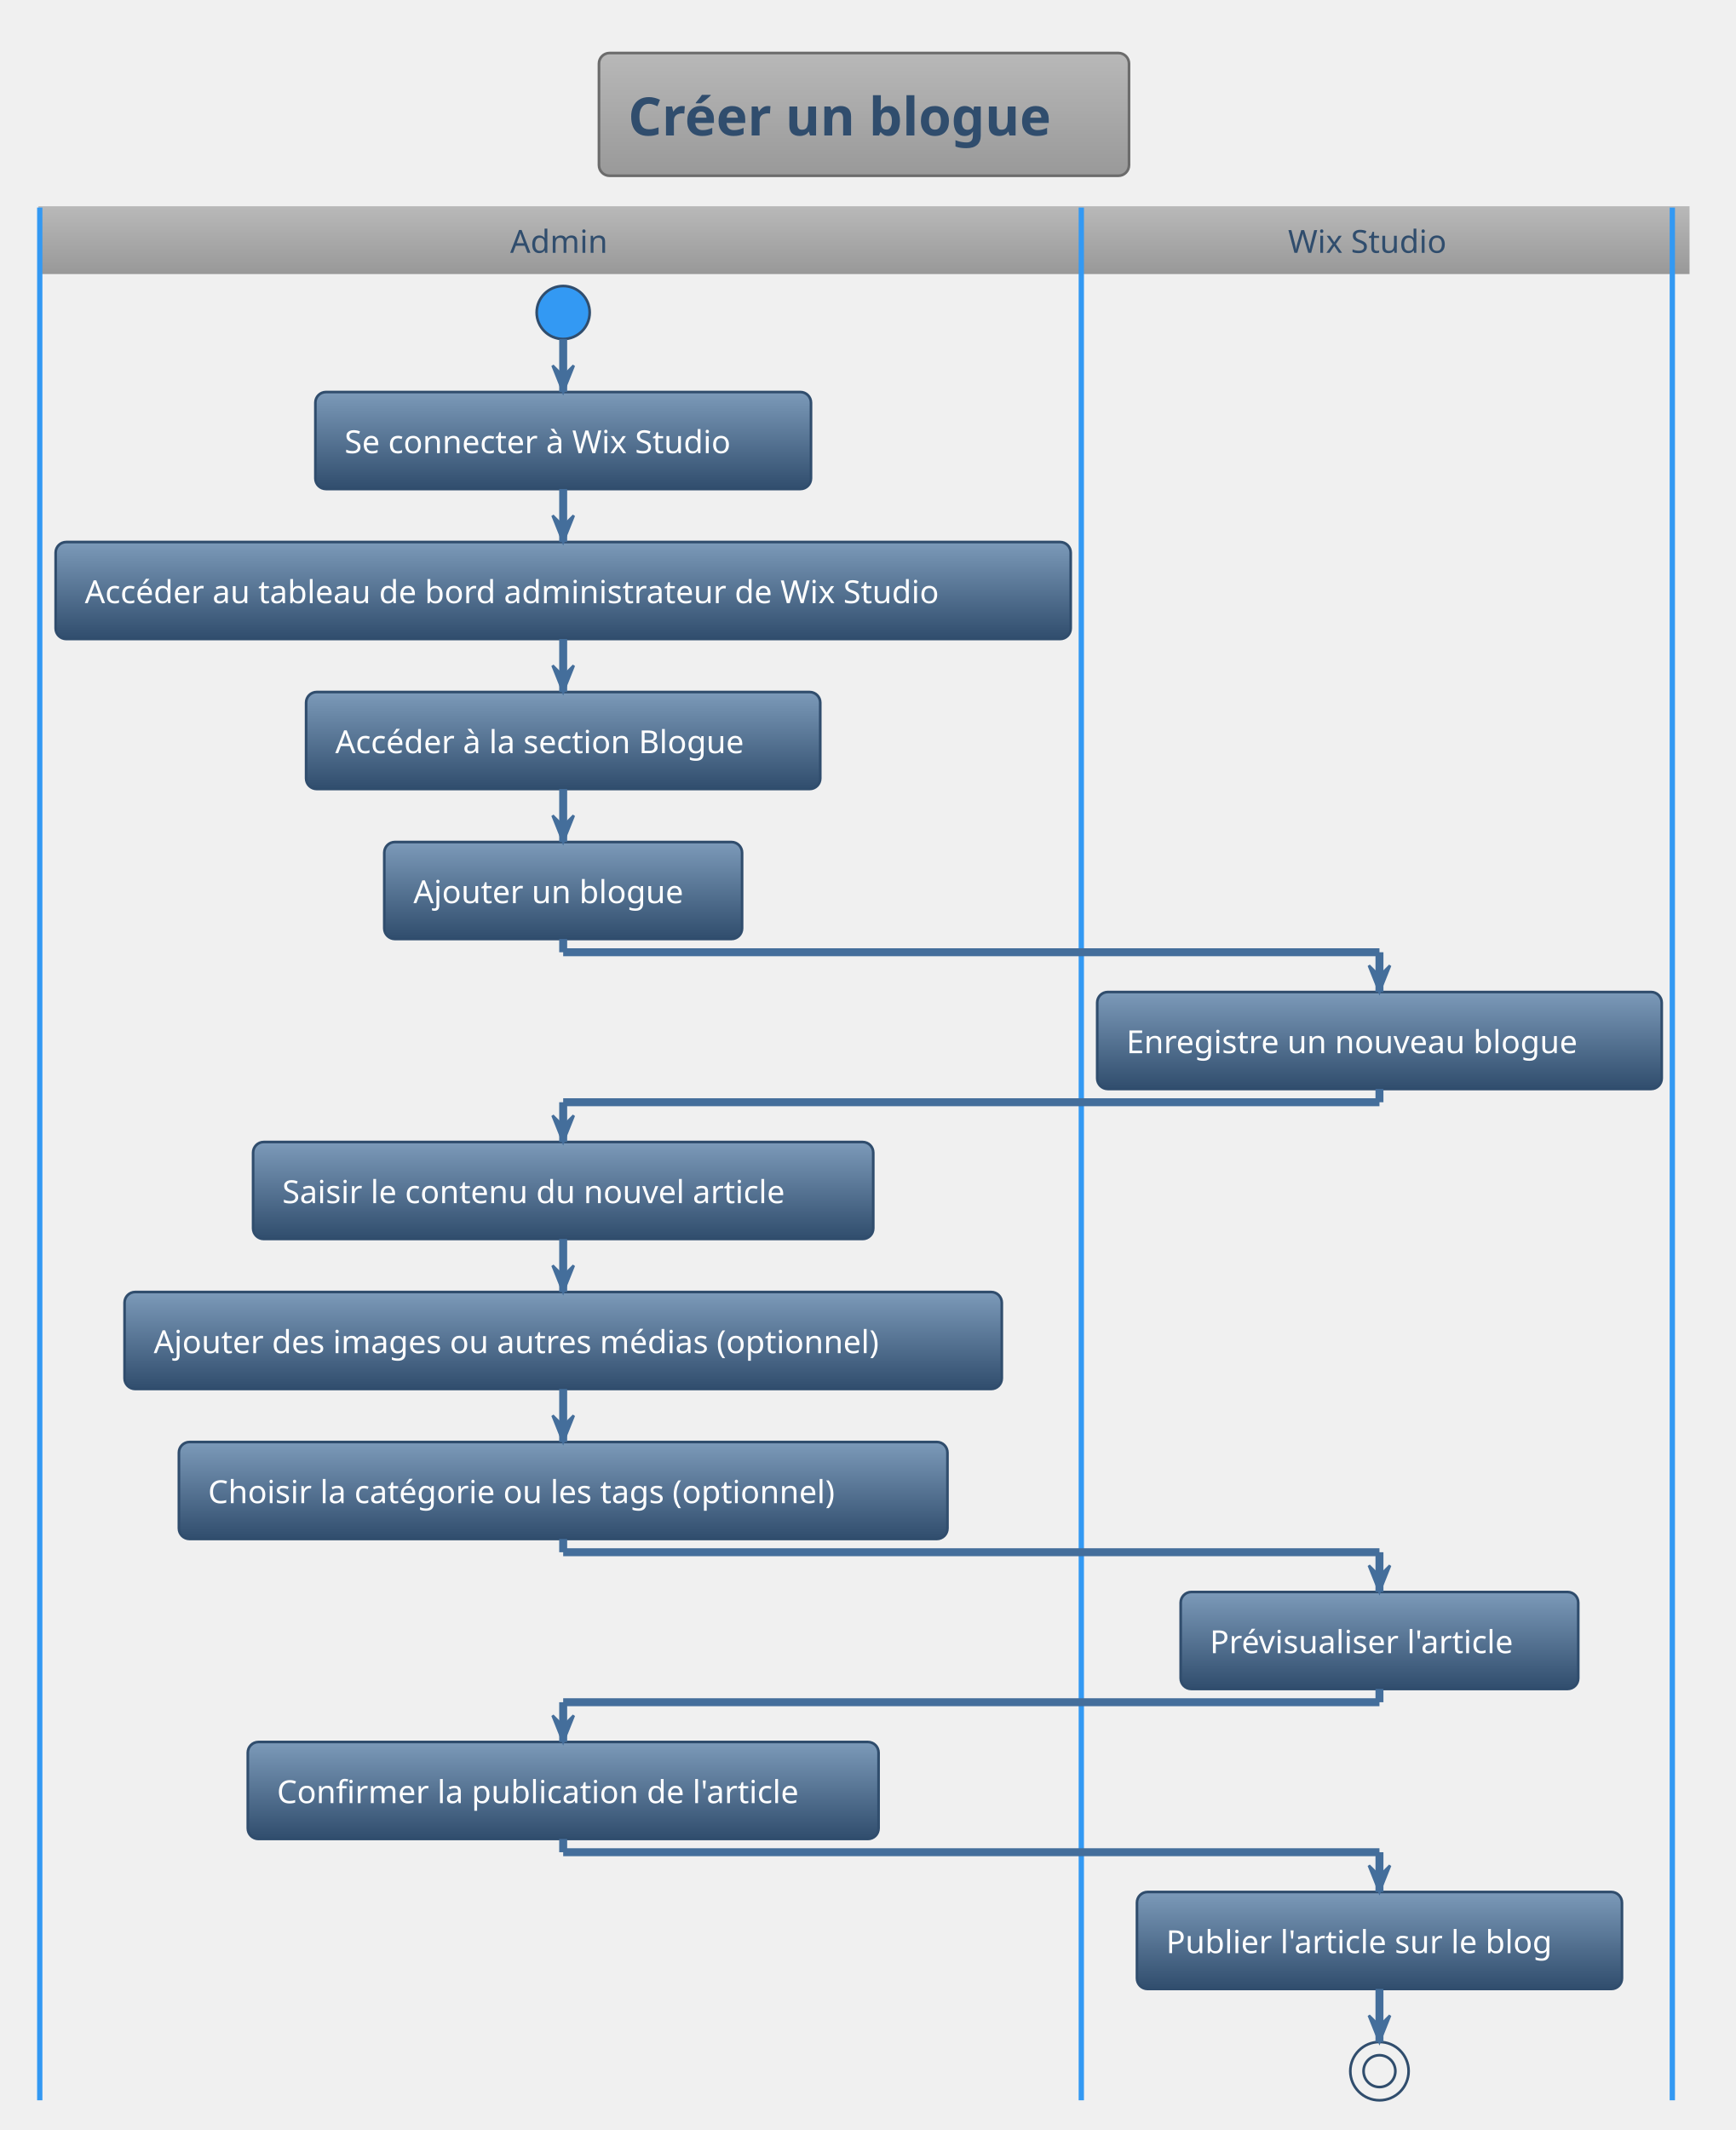
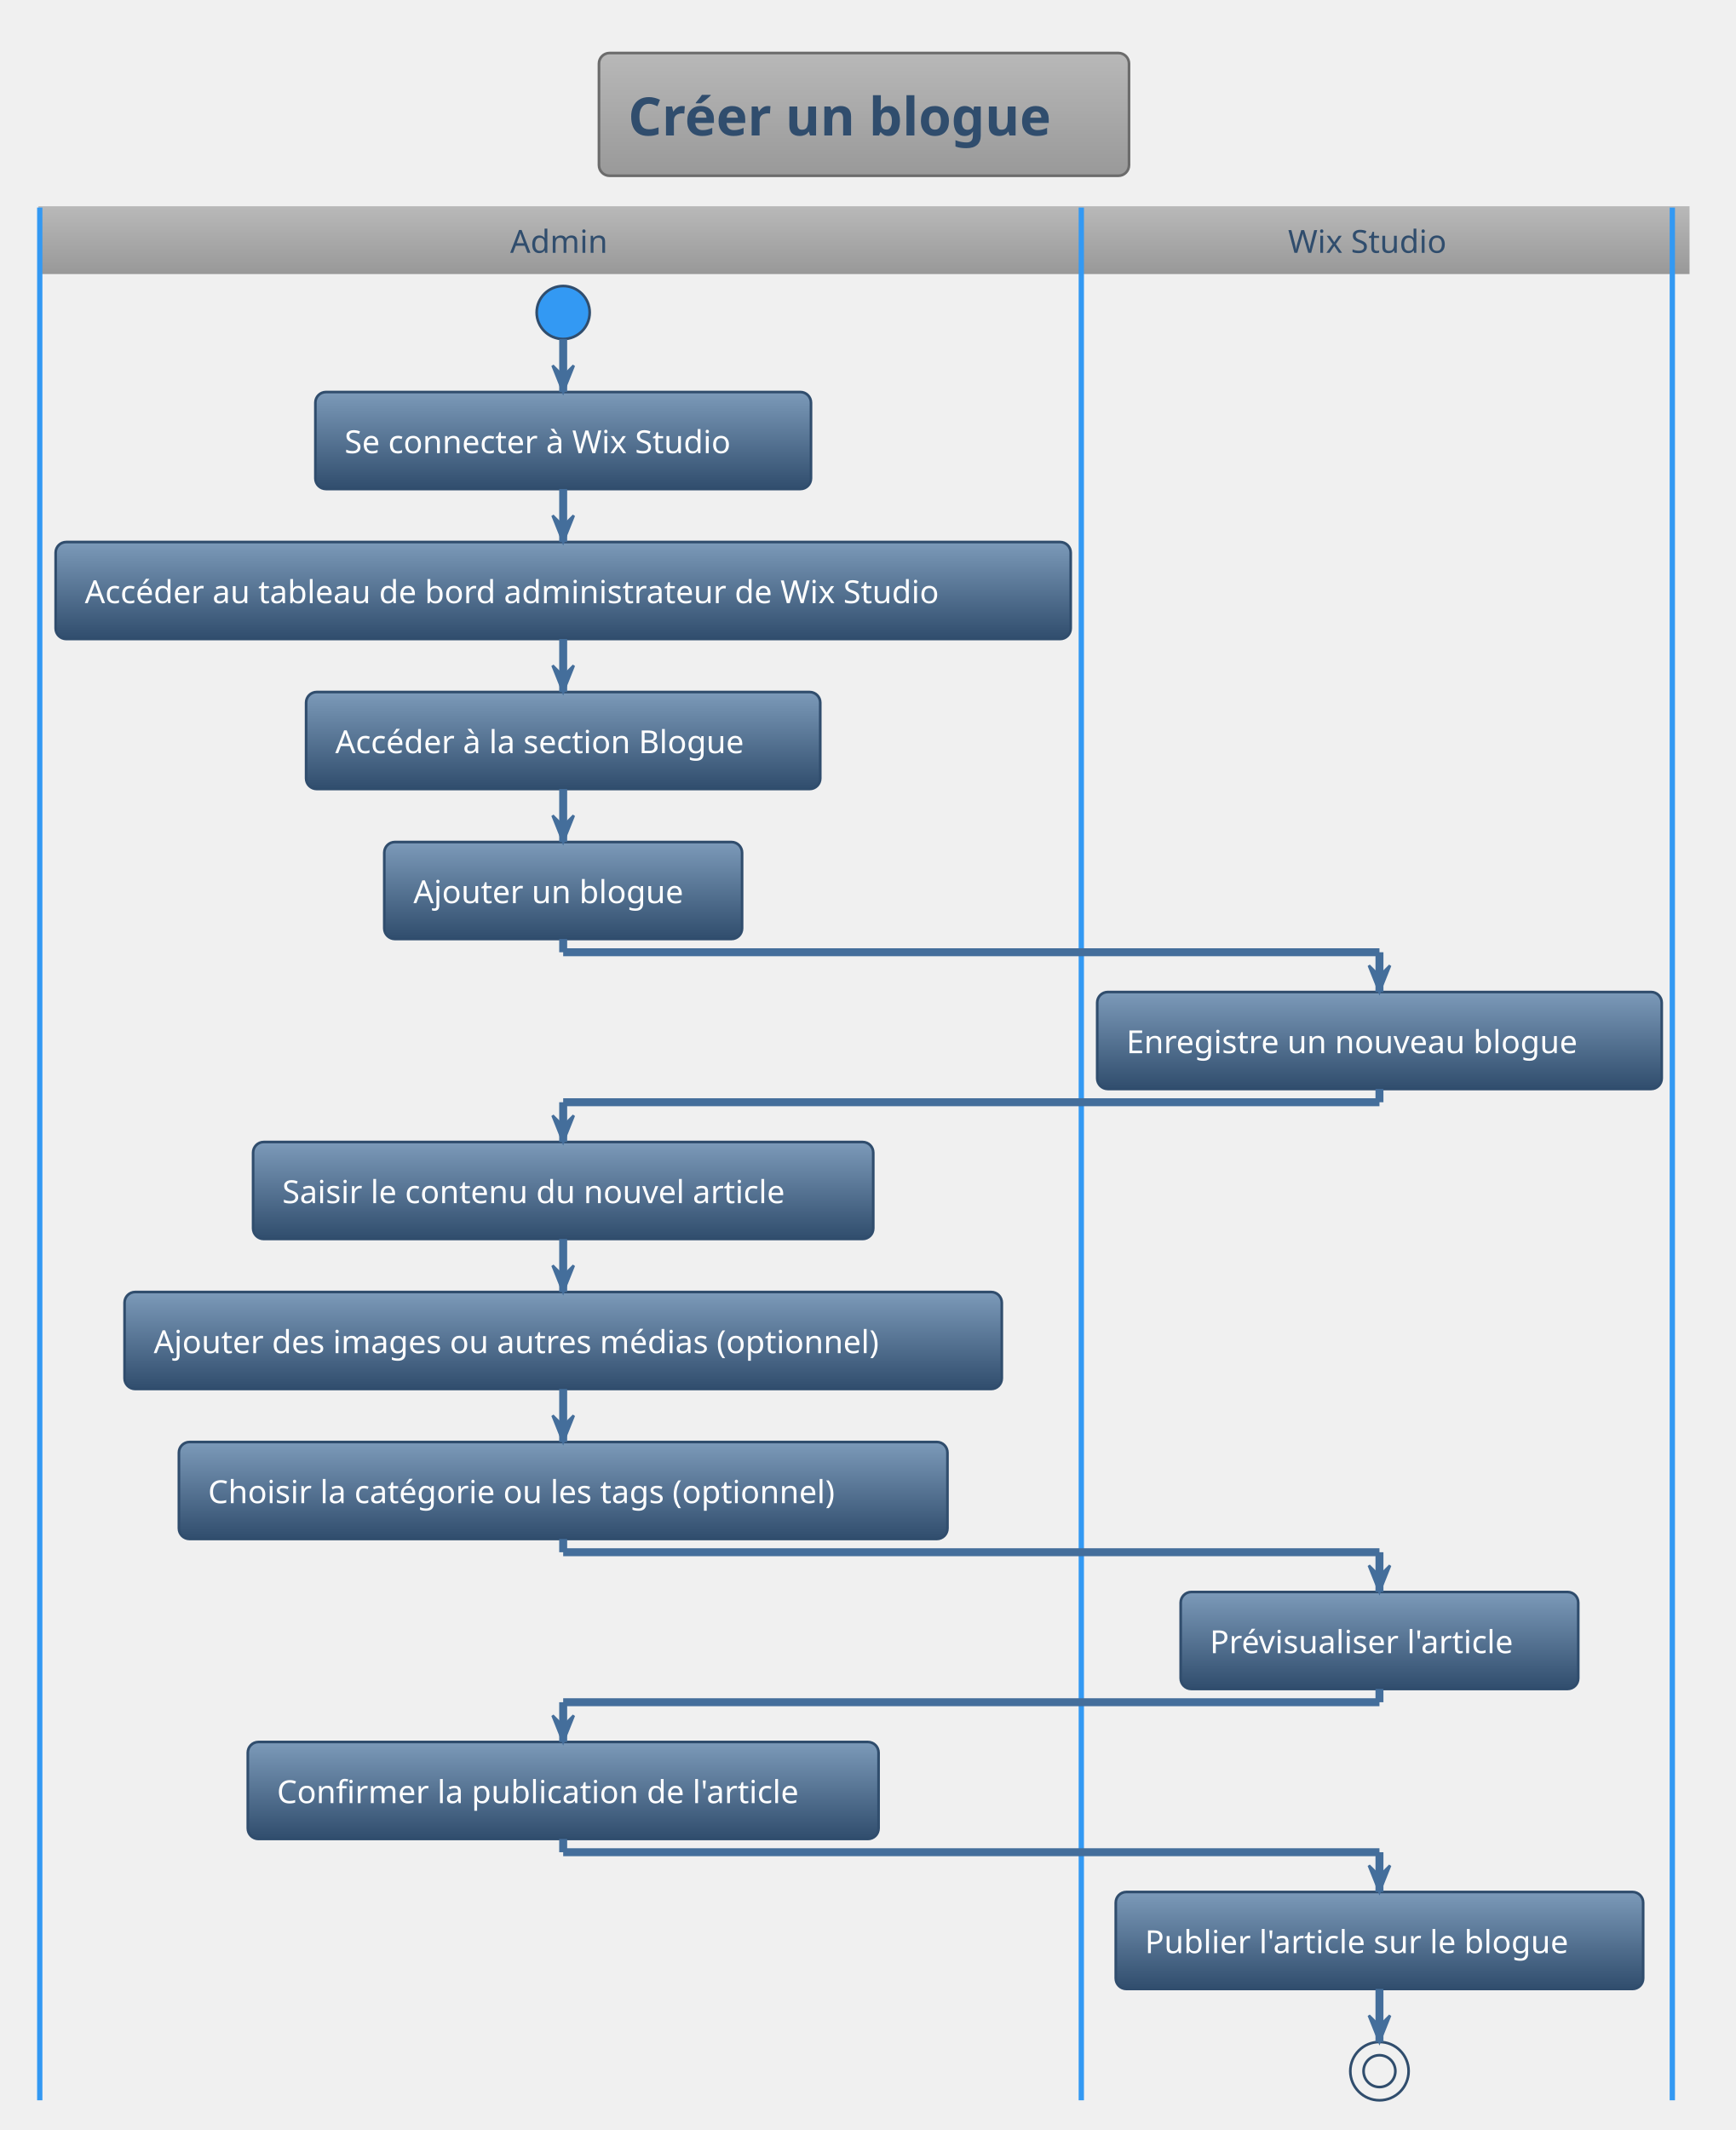
<svg xmlns="http://www.w3.org/2000/svg" contentStyleType="text/css" height="837.5px" preserveAspectRatio="none" style="width:682px;height:837px;" version="1.1" viewBox="0 0 682 837" width="682.292px" zoomAndPan="magnify">
  <defs>
-     <linearGradient id="g1aeo4xrhu0wz0" x1="50%" x2="50%" y1="0%" y2="100%">
+     <linearGradient id="g1o9rks8x0y2lp0" x1="50%" x2="50%" y1="0%" y2="100%">
      <stop offset="0%" stop-color="#B8B8B8" />
      <stop offset="100%" stop-color="#999999" />
    </linearGradient>
-     <linearGradient id="g1aeo4xrhu0wz1" x1="50%" x2="50%" y1="0%" y2="100%">
+     <linearGradient id="g1o9rks8x0y2lp1" x1="50%" x2="50%" y1="0%" y2="100%">
      <stop offset="0%" stop-color="#7C9AB9" />
      <stop offset="100%" stop-color="#304D6D" />
    </linearGradient>
  </defs>
  <g>
-     <rect fill="url(#g1aeo4xrhu0wz0)" height="48.236" id="_title" rx="4.167" ry="4.167" style="stroke:#6B6B6B;stroke-width:1.042;" width="208.333" x="235.417" y="20.833" />
+     <rect fill="url(#g1o9rks8x0y2lp0)" height="48.236" id="_title" rx="4.167" ry="4.167" style="stroke:#6B6B6B;stroke-width:1.042;" width="208.333" x="235.417" y="20.833" />
    <text fill="#304D6D" font-family="Verdana" font-size="20.833" font-weight="bold" lengthAdjust="spacing" textLength="185.417" x="246.875" y="53.237">Créer un blogue</text>
-     <rect fill="url(#g1aeo4xrhu0wz0)" height="25.608" style="stroke:url(#g1aeo4xrhu0wz0);stroke-width:1.042;" width="647.917" x="15.625" y="81.569" />
+     <rect fill="url(#g1o9rks8x0y2lp0)" height="25.608" style="stroke:url(#g1o9rks8x0y2lp0);stroke-width:1.042;" width="647.917" x="15.625" y="81.569" />
    <ellipse cx="221.354" cy="122.803" fill="#3399F3" rx="10.417" ry="10.417" style="stroke:#304D6D;stroke-width:1.042;" />
-     <rect fill="url(#g1aeo4xrhu0wz1)" height="38.108" rx="4.167" ry="4.167" style="stroke:#304D6D;stroke-width:1.042;" width="194.792" x="123.958" y="154.053" />
+     <rect fill="url(#g1o9rks8x0y2lp1)" height="38.108" rx="4.167" ry="4.167" style="stroke:#304D6D;stroke-width:1.042;" width="194.792" x="123.958" y="154.053" />
    <text fill="#FFFFFF" font-family="Verdana" font-size="12.5" lengthAdjust="spacing" textLength="171.875" x="135.417" y="178.078">Se connecter à Wix Studio</text>
-     <rect fill="url(#g1aeo4xrhu0wz1)" height="38.108" rx="4.167" ry="4.167" style="stroke:#304D6D;stroke-width:1.042;" width="398.958" x="21.875" y="212.994" />
+     <rect fill="url(#g1o9rks8x0y2lp1)" height="38.108" rx="4.167" ry="4.167" style="stroke:#304D6D;stroke-width:1.042;" width="398.958" x="21.875" y="212.994" />
    <text fill="#FFFFFF" font-family="Verdana" font-size="12.5" lengthAdjust="spacing" textLength="376.042" x="33.333" y="237.02">Accéder au tableau de bord administrateur de Wix Studio</text>
-     <rect fill="url(#g1aeo4xrhu0wz1)" height="38.108" rx="4.167" ry="4.167" style="stroke:#304D6D;stroke-width:1.042;" width="202.083" x="120.312" y="271.936" />
+     <rect fill="url(#g1o9rks8x0y2lp1)" height="38.108" rx="4.167" ry="4.167" style="stroke:#304D6D;stroke-width:1.042;" width="202.083" x="120.312" y="271.936" />
    <text fill="#FFFFFF" font-family="Verdana" font-size="12.5" lengthAdjust="spacing" textLength="179.167" x="131.771" y="295.962">Accéder à la section Blogue</text>
-     <rect fill="url(#g1aeo4xrhu0wz1)" height="38.108" rx="4.167" ry="4.167" style="stroke:#304D6D;stroke-width:1.042;" width="140.625" x="151.042" y="330.878" />
+     <rect fill="url(#g1o9rks8x0y2lp1)" height="38.108" rx="4.167" ry="4.167" style="stroke:#304D6D;stroke-width:1.042;" width="140.625" x="151.042" y="330.878" />
    <text fill="#FFFFFF" font-family="Verdana" font-size="12.5" lengthAdjust="spacing" textLength="117.708" x="162.5" y="354.903">Ajouter un blogue</text>
-     <rect fill="url(#g1aeo4xrhu0wz1)" height="38.108" rx="4.167" ry="4.167" style="stroke:#304D6D;stroke-width:1.042;" width="243.75" x="99.479" y="448.761" />
+     <rect fill="url(#g1o9rks8x0y2lp1)" height="38.108" rx="4.167" ry="4.167" style="stroke:#304D6D;stroke-width:1.042;" width="243.75" x="99.479" y="448.761" />
    <text fill="#FFFFFF" font-family="Verdana" font-size="12.5" lengthAdjust="spacing" textLength="220.833" x="110.938" y="472.786">Saisir le contenu du nouvel article</text>
-     <rect fill="url(#g1aeo4xrhu0wz1)" height="38.108" rx="4.167" ry="4.167" style="stroke:#304D6D;stroke-width:1.042;" width="344.792" x="48.958" y="507.703" />
+     <rect fill="url(#g1o9rks8x0y2lp1)" height="38.108" rx="4.167" ry="4.167" style="stroke:#304D6D;stroke-width:1.042;" width="344.792" x="48.958" y="507.703" />
    <text fill="#FFFFFF" font-family="Verdana" font-size="12.5" lengthAdjust="spacing" textLength="321.875" x="60.417" y="531.728">Ajouter des images ou autres médias (optionnel)</text>
-     <rect fill="url(#g1aeo4xrhu0wz1)" height="38.108" rx="4.167" ry="4.167" style="stroke:#304D6D;stroke-width:1.042;" width="302.083" x="70.312" y="566.644" />
+     <rect fill="url(#g1o9rks8x0y2lp1)" height="38.108" rx="4.167" ry="4.167" style="stroke:#304D6D;stroke-width:1.042;" width="302.083" x="70.312" y="566.644" />
    <text fill="#FFFFFF" font-family="Verdana" font-size="12.5" lengthAdjust="spacing" textLength="279.167" x="81.771" y="590.67">Choisir la catégorie ou les tags (optionnel)</text>
-     <rect fill="url(#g1aeo4xrhu0wz1)" height="38.108" rx="4.167" ry="4.167" style="stroke:#304D6D;stroke-width:1.042;" width="247.917" x="97.396" y="684.528" />
+     <rect fill="url(#g1o9rks8x0y2lp1)" height="38.108" rx="4.167" ry="4.167" style="stroke:#304D6D;stroke-width:1.042;" width="247.917" x="97.396" y="684.528" />
    <text fill="#FFFFFF" font-family="Verdana" font-size="12.5" lengthAdjust="spacing" textLength="225" x="108.854" y="708.553">Confirmer la publication de l'article</text>
    <line style="stroke:#3399F3;stroke-width:2.083;" x1="15.625" x2="15.625" y1="81.569" y2="825.328" />
-     <rect fill="url(#g1aeo4xrhu0wz1)" height="38.108" rx="4.167" ry="4.167" style="stroke:#304D6D;stroke-width:1.042;" width="221.875" x="431.25" y="389.819" />
+     <rect fill="url(#g1o9rks8x0y2lp1)" height="38.108" rx="4.167" ry="4.167" style="stroke:#304D6D;stroke-width:1.042;" width="221.875" x="431.25" y="389.819" />
    <text fill="#FFFFFF" font-family="Verdana" font-size="12.5" lengthAdjust="spacing" textLength="198.958" x="442.708" y="413.845">Enregistre un nouveau blogue</text>
-     <rect fill="url(#g1aeo4xrhu0wz1)" height="38.108" rx="4.167" ry="4.167" style="stroke:#304D6D;stroke-width:1.042;" width="156.25" x="464.062" y="625.586" />
+     <rect fill="url(#g1o9rks8x0y2lp1)" height="38.108" rx="4.167" ry="4.167" style="stroke:#304D6D;stroke-width:1.042;" width="156.25" x="464.062" y="625.586" />
    <text fill="#FFFFFF" font-family="Verdana" font-size="12.5" lengthAdjust="spacing" textLength="133.333" x="475.521" y="649.611">Prévisualiser l'article</text>
-     <rect fill="url(#g1aeo4xrhu0wz1)" height="38.108" rx="4.167" ry="4.167" style="stroke:#304D6D;stroke-width:1.042;" width="190.625" x="446.875" y="743.469" />
-     <text fill="#FFFFFF" font-family="Verdana" font-size="12.5" lengthAdjust="spacing" textLength="167.708" x="458.333" y="767.495">Publier l'article sur le blog</text>
+     <rect fill="url(#g1o9rks8x0y2lp1)" height="38.108" rx="4.167" ry="4.167" style="stroke:#304D6D;stroke-width:1.042;" width="207.292" x="438.542" y="743.469" />
+     <text fill="#FFFFFF" font-family="Verdana" font-size="12.5" lengthAdjust="spacing" textLength="184.375" x="450" y="767.495">Publier l'article sur le blogue</text>
    <ellipse cx="542.188" cy="813.869" fill="none" rx="11.458" ry="11.458" style="stroke:#304D6D;stroke-width:1.042;" />
    <ellipse cx="542.188" cy="813.869" fill="none" rx="6.25" ry="6.25" style="stroke:#304D6D;stroke-width:1.042;" />
    <line style="stroke:#3399F3;stroke-width:2.083;" x1="425" x2="425" y1="81.569" y2="825.328" />
    <line style="stroke:#3399F3;stroke-width:2.083;" x1="657.292" x2="657.292" y1="81.569" y2="825.328" />
    <line style="stroke:#446E9B;stroke-width:3.125;" x1="221.354" x2="221.354" y1="133.219" y2="154.053" />
    <polygon fill="#446E9B" points="217.188,143.636,221.354,154.053,225.521,143.636,221.354,147.803" style="stroke:#446E9B;stroke-width:1.042;" />
    <line style="stroke:#446E9B;stroke-width:3.125;" x1="221.354" x2="221.354" y1="192.161" y2="212.994" />
    <polygon fill="#446E9B" points="217.188,202.578,221.354,212.994,225.521,202.578,221.354,206.744" style="stroke:#446E9B;stroke-width:1.042;" />
    <line style="stroke:#446E9B;stroke-width:3.125;" x1="221.354" x2="221.354" y1="251.103" y2="271.936" />
    <polygon fill="#446E9B" points="217.188,261.519,221.354,271.936,225.521,261.519,221.354,265.686" style="stroke:#446E9B;stroke-width:1.042;" />
    <line style="stroke:#446E9B;stroke-width:3.125;" x1="221.354" x2="221.354" y1="310.044" y2="330.878" />
    <polygon fill="#446E9B" points="217.188,320.461,221.354,330.878,225.521,320.461,221.354,324.628" style="stroke:#446E9B;stroke-width:1.042;" />
    <line style="stroke:#446E9B;stroke-width:3.125;" x1="221.354" x2="221.354" y1="486.869" y2="507.703" />
    <polygon fill="#446E9B" points="217.188,497.286,221.354,507.703,225.521,497.286,221.354,501.453" style="stroke:#446E9B;stroke-width:1.042;" />
    <line style="stroke:#446E9B;stroke-width:3.125;" x1="221.354" x2="221.354" y1="545.811" y2="566.644" />
    <polygon fill="#446E9B" points="217.188,556.228,221.354,566.644,225.521,556.228,221.354,560.394" style="stroke:#446E9B;stroke-width:1.042;" />
    <line style="stroke:#446E9B;stroke-width:3.125;" x1="542.188" x2="542.188" y1="781.578" y2="802.411" />
    <polygon fill="#446E9B" points="538.021,791.994,542.188,802.411,546.354,791.994,542.188,796.161" style="stroke:#446E9B;stroke-width:1.042;" />
    <line style="stroke:#446E9B;stroke-width:3.125;" x1="221.354" x2="221.354" y1="368.986" y2="374.194" />
    <line style="stroke:#446E9B;stroke-width:3.125;" x1="221.354" x2="542.188" y1="374.194" y2="374.194" />
    <line style="stroke:#446E9B;stroke-width:3.125;" x1="542.188" x2="542.188" y1="374.194" y2="389.819" />
    <polygon fill="#446E9B" points="538.021,379.403,542.188,389.819,546.354,379.403,542.188,383.569" style="stroke:#446E9B;stroke-width:1.042;" />
    <line style="stroke:#446E9B;stroke-width:3.125;" x1="542.188" x2="542.188" y1="427.928" y2="433.136" />
    <line style="stroke:#446E9B;stroke-width:3.125;" x1="542.188" x2="221.354" y1="433.136" y2="433.136" />
    <line style="stroke:#446E9B;stroke-width:3.125;" x1="221.354" x2="221.354" y1="433.136" y2="448.761" />
    <polygon fill="#446E9B" points="217.188,438.344,221.354,448.761,225.521,438.344,221.354,442.511" style="stroke:#446E9B;stroke-width:1.042;" />
    <line style="stroke:#446E9B;stroke-width:3.125;" x1="221.354" x2="221.354" y1="604.753" y2="609.961" />
    <line style="stroke:#446E9B;stroke-width:3.125;" x1="221.354" x2="542.188" y1="609.961" y2="609.961" />
    <line style="stroke:#446E9B;stroke-width:3.125;" x1="542.188" x2="542.188" y1="609.961" y2="625.586" />
    <polygon fill="#446E9B" points="538.021,615.169,542.188,625.586,546.354,615.169,542.188,619.336" style="stroke:#446E9B;stroke-width:1.042;" />
    <line style="stroke:#446E9B;stroke-width:3.125;" x1="542.188" x2="542.188" y1="663.694" y2="668.903" />
    <line style="stroke:#446E9B;stroke-width:3.125;" x1="542.188" x2="221.354" y1="668.903" y2="668.903" />
    <line style="stroke:#446E9B;stroke-width:3.125;" x1="221.354" x2="221.354" y1="668.903" y2="684.528" />
    <polygon fill="#446E9B" points="217.188,674.111,221.354,684.528,225.521,674.111,221.354,678.278" style="stroke:#446E9B;stroke-width:1.042;" />
    <line style="stroke:#446E9B;stroke-width:3.125;" x1="221.354" x2="221.354" y1="722.636" y2="727.844" />
    <line style="stroke:#446E9B;stroke-width:3.125;" x1="221.354" x2="542.188" y1="727.844" y2="727.844" />
    <line style="stroke:#446E9B;stroke-width:3.125;" x1="542.188" x2="542.188" y1="727.844" y2="743.469" />
    <polygon fill="#446E9B" points="538.021,733.053,542.188,743.469,546.354,733.053,542.188,737.219" style="stroke:#446E9B;stroke-width:1.042;" />
    <text fill="#304D6D" font-family="Verdana" font-size="12.5" lengthAdjust="spacing" textLength="39.583" x="200.521" y="99.345">Admin</text>
    <text fill="#304D6D" font-family="Verdana" font-size="12.5" lengthAdjust="spacing" textLength="69.792" x="506.25" y="99.345">Wix Studio</text>
  </g>
</svg>
